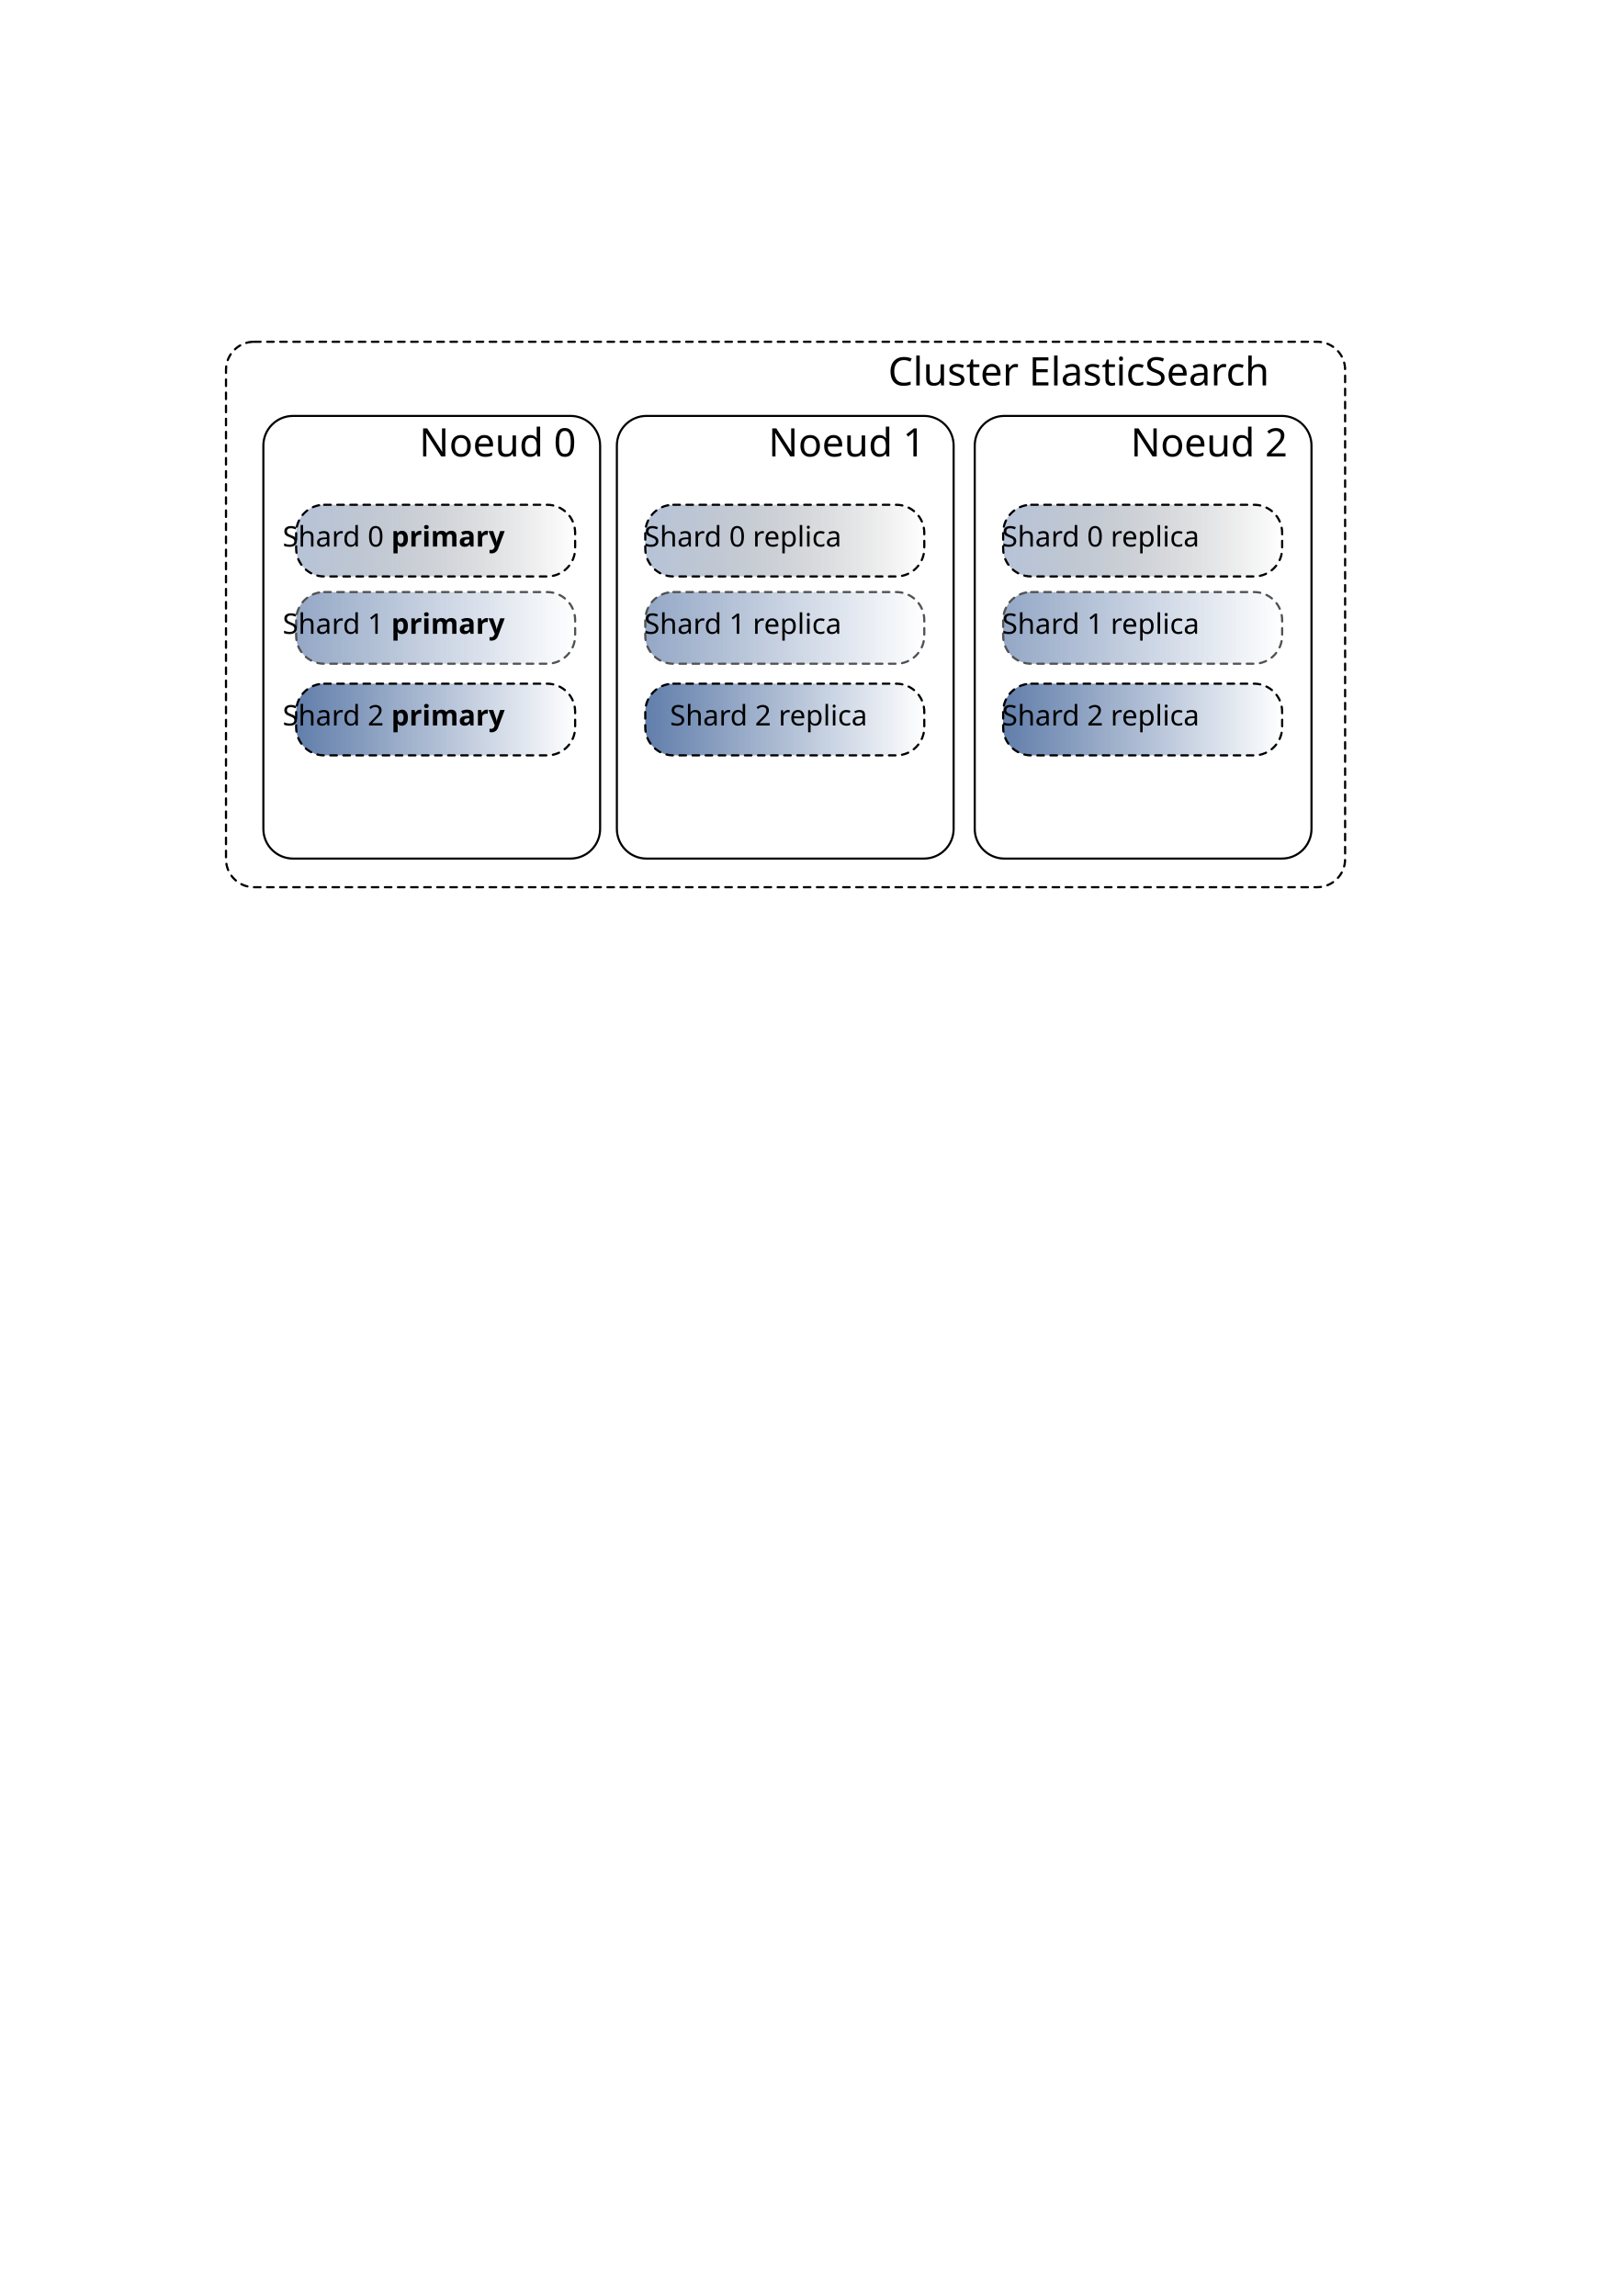
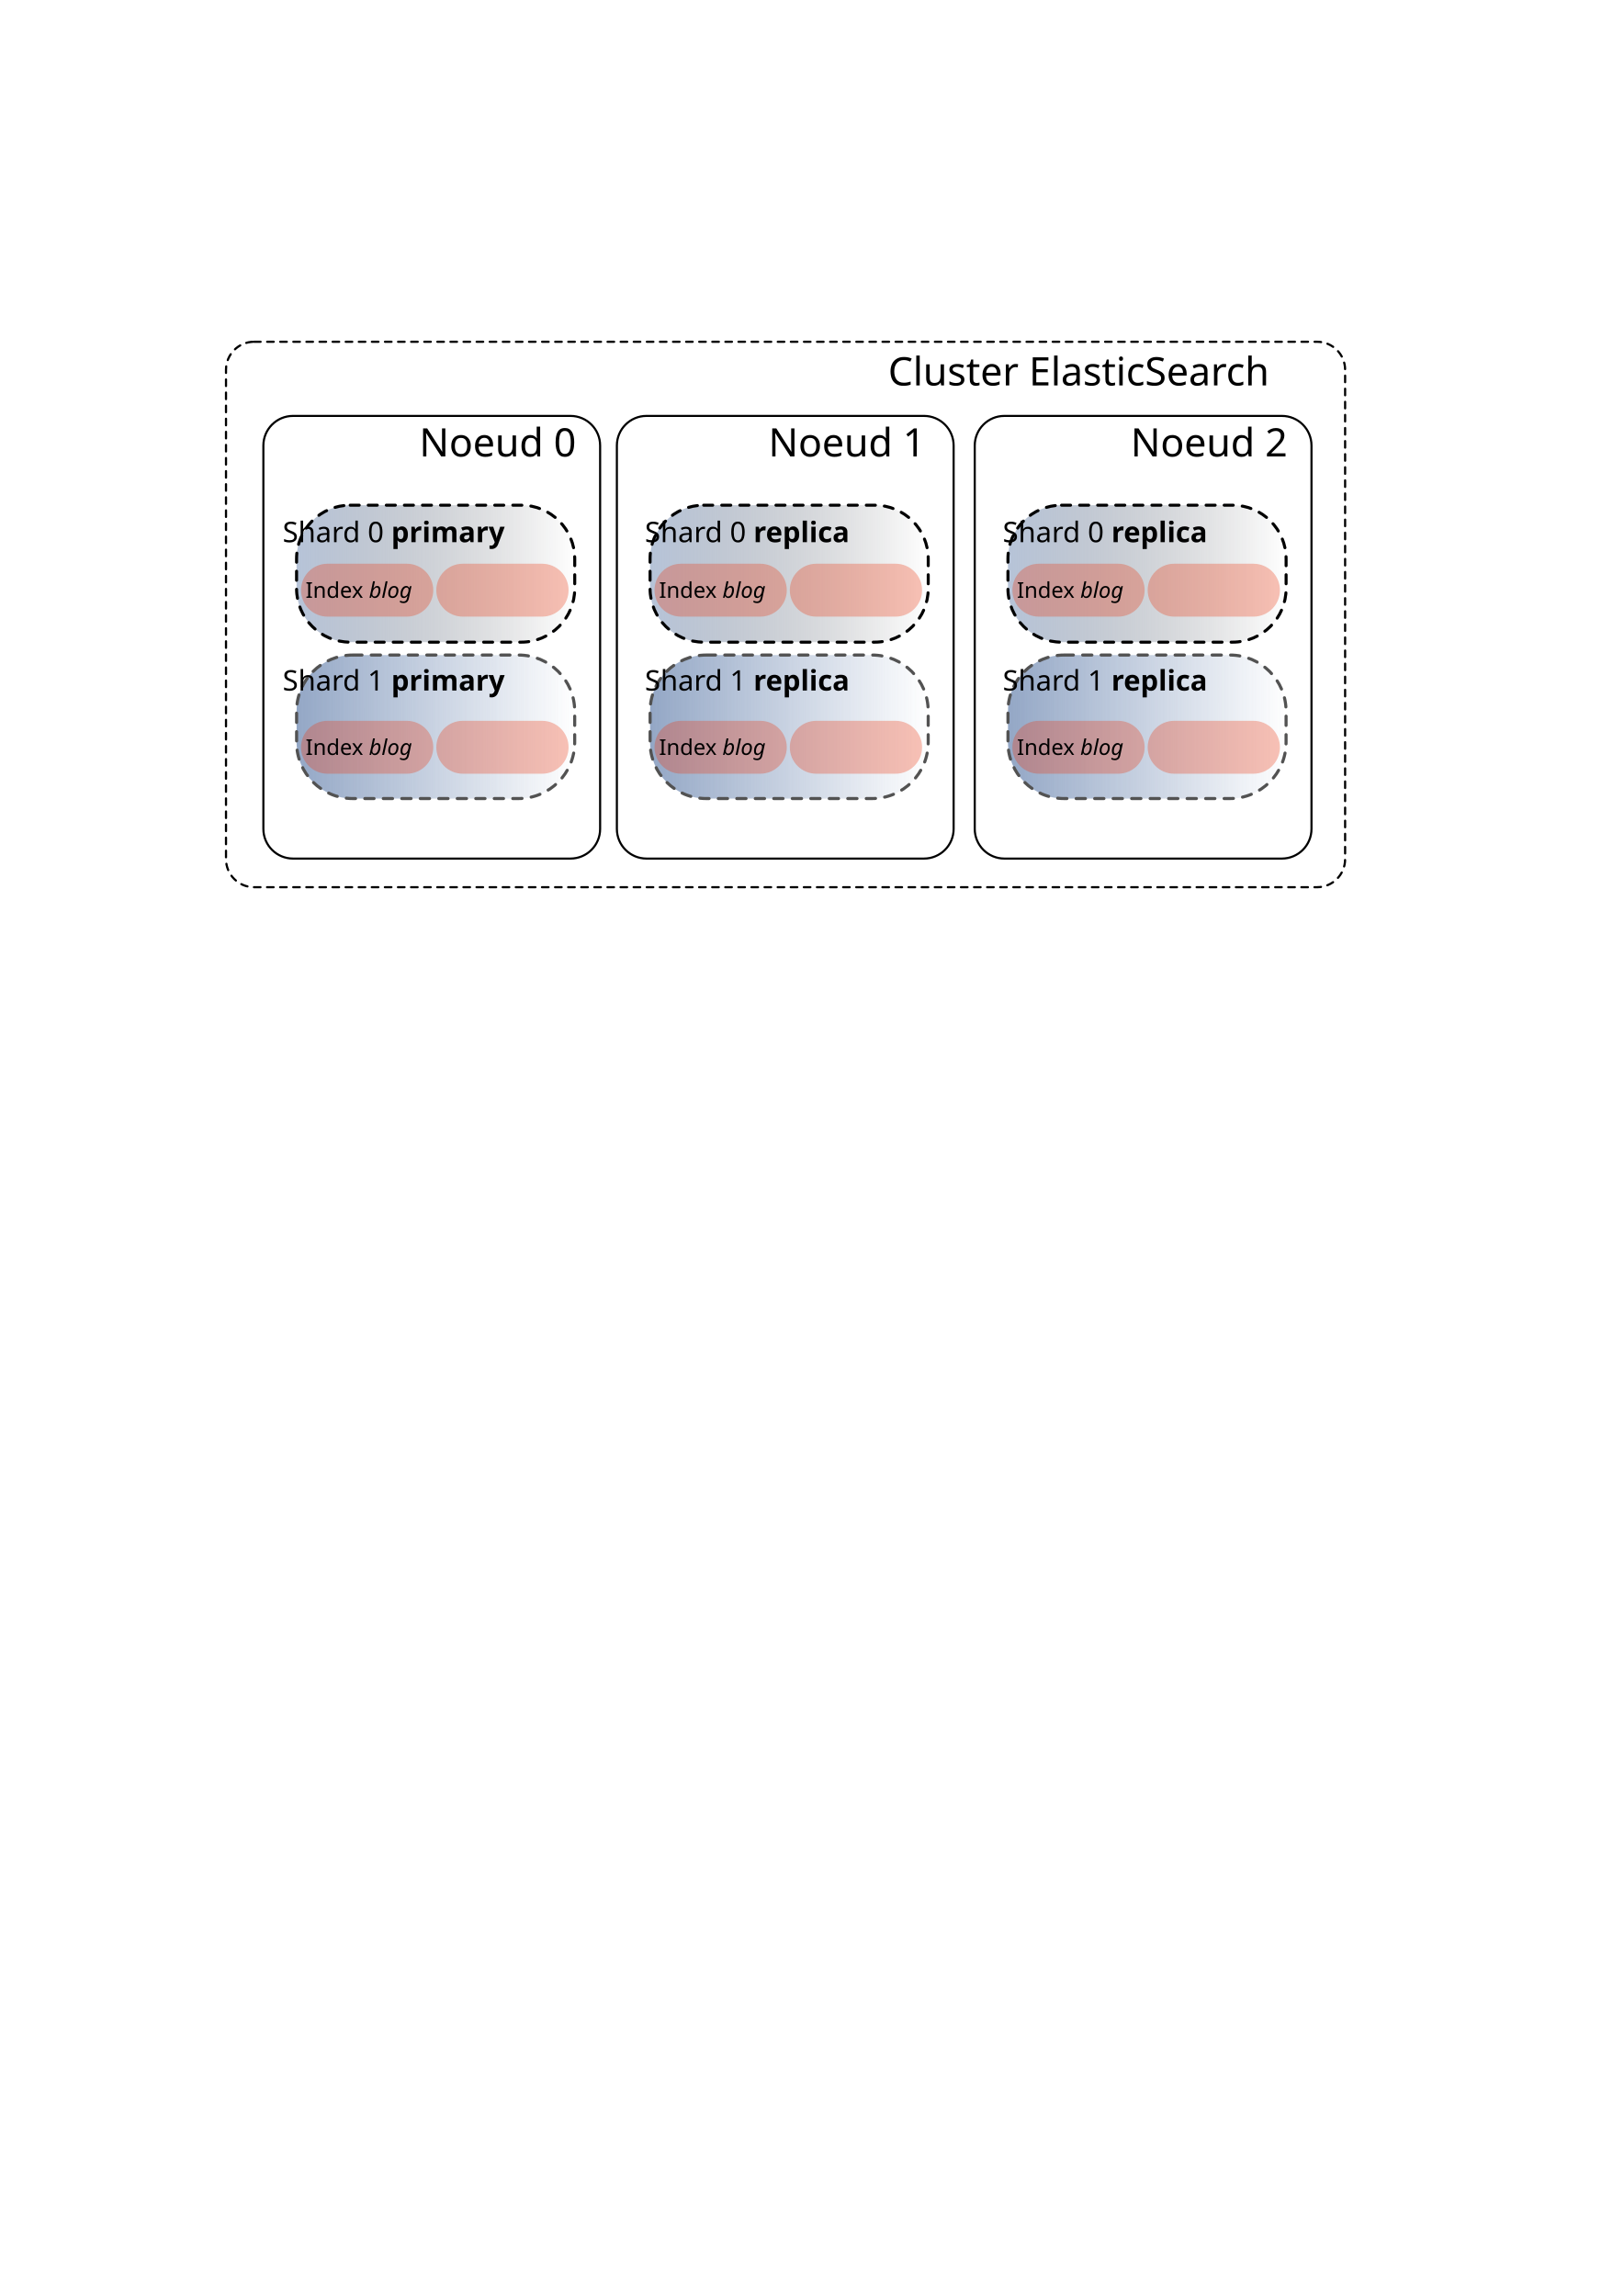
<svg xmlns="http://www.w3.org/2000/svg" xmlns:xlink="http://www.w3.org/1999/xlink" width="744.094" height="1052.362" id="svg2" version="1.1">
  <defs id="defs4">
-     <linearGradient id="linearGradient3865">
-       <stop style="stop-color:#607daa;stop-opacity:1;" offset="0" id="stop3867" />
-       <stop style="stop-color:#607daa;stop-opacity:0;" offset="1" id="stop3869" />
-     </linearGradient>
    <linearGradient id="linearGradient3857">
      <stop style="stop-color:#607daa;stop-opacity:1;" offset="0" id="stop3859" />
      <stop style="stop-color:#607daa;stop-opacity:0;" offset="1" id="stop3861" />
    </linearGradient>
    <linearGradient id="linearGradient3833">
      <stop style="stop-color:#607daa;stop-opacity:0.459;" offset="0" id="stop3835" />
      <stop style="stop-color:#000000;stop-opacity:0;" offset="1" id="stop3837" />
    </linearGradient>
-     <linearGradient xlink:href="#linearGradient3833" id="linearGradient3839" x1="135.214" y1="247.791" x2="264.071" y2="247.791" gradientUnits="userSpaceOnUse" />
-     <linearGradient xlink:href="#linearGradient3857" id="linearGradient3863" x1="135.214" y1="287.791" x2="264.071" y2="287.791" gradientUnits="userSpaceOnUse" />
-     <linearGradient xlink:href="#linearGradient3865" id="linearGradient3871" x1="135.214" y1="329.791" x2="264.071" y2="329.791" gradientUnits="userSpaceOnUse" />
-     <linearGradient xlink:href="#linearGradient3833" id="linearGradient3934" gradientUnits="userSpaceOnUse" x1="135.214" y1="247.791" x2="264.071" y2="247.791" gradientTransform="translate(160,0)" />
-     <linearGradient xlink:href="#linearGradient3857" id="linearGradient3936" gradientUnits="userSpaceOnUse" x1="135.214" y1="287.791" x2="264.071" y2="287.791" gradientTransform="translate(160,0)" />
-     <linearGradient xlink:href="#linearGradient3865" id="linearGradient3938" gradientUnits="userSpaceOnUse" x1="135.214" y1="329.791" x2="264.071" y2="329.791" gradientTransform="translate(160,0)" />
-     <linearGradient xlink:href="#linearGradient3833" id="linearGradient3964" gradientUnits="userSpaceOnUse" gradientTransform="translate(324,0)" x1="135.214" y1="247.791" x2="264.071" y2="247.791" />
-     <linearGradient xlink:href="#linearGradient3857" id="linearGradient3966" gradientUnits="userSpaceOnUse" gradientTransform="translate(324,0)" x1="135.214" y1="287.791" x2="264.071" y2="287.791" />
-     <linearGradient xlink:href="#linearGradient3865" id="linearGradient3968" gradientUnits="userSpaceOnUse" gradientTransform="translate(324,0)" x1="135.214" y1="329.791" x2="264.071" y2="329.791" />
+     <linearGradient xlink:href="#linearGradient3833" id="linearGradient3839" x1="135.214" y1="247.791" x2="264.071" y2="247.791" gradientUnits="userSpaceOnUse" gradientTransform="matrix(0.9970261,0,0,1.910741,0.5937243,-210.5208)" />
+     <linearGradient xlink:href="#linearGradient3857" id="linearGradient3863" x1="135.214" y1="287.791" x2="264.071" y2="287.791" gradientUnits="userSpaceOnUse" gradientTransform="matrix(0.9967727,0,0,2.001986,0.6443031,-243.0299)" />
+     <linearGradient xlink:href="#linearGradient3833" id="linearGradient3891" gradientUnits="userSpaceOnUse" gradientTransform="matrix(0.9970261,0,0,1.910741,162.5937,-210.5208)" x1="135.214" y1="247.791" x2="264.071" y2="247.791" />
+     <linearGradient xlink:href="#linearGradient3857" id="linearGradient3893" gradientUnits="userSpaceOnUse" gradientTransform="matrix(0.9967727,0,0,2.001986,162.6443,-243.0299)" x1="135.214" y1="287.791" x2="264.071" y2="287.791" />
+     <linearGradient xlink:href="#linearGradient3833" id="linearGradient3931" gradientUnits="userSpaceOnUse" gradientTransform="matrix(0.9970261,0,0,1.910741,326.5937,-210.5208)" x1="135.214" y1="247.791" x2="264.071" y2="247.791" />
+     <linearGradient xlink:href="#linearGradient3857" id="linearGradient3933" gradientUnits="userSpaceOnUse" gradientTransform="matrix(0.9967727,0,0,2.001986,326.6443,-243.0299)" x1="135.214" y1="287.791" x2="264.071" y2="287.791" />
  </defs>
  <g id="layer1">
    <rect style="fill:none;stroke:#000000;stroke-width:1;stroke-linecap:round;stroke-linejoin:round;stroke-opacity:1;fill-opacity:1;stroke-miterlimit:4;stroke-dasharray:3,3;stroke-dashoffset:0" id="rect2985" width="512.857" height="250" x="103.571" y="156.648" ry="12.857" />
    <text xml:space="preserve" style="font-size:18px;font-style:normal;font-weight:normal;line-height:125%;letter-spacing:0px;word-spacing:0px;fill:#000000;fill-opacity:1;stroke:none;font-family:Sans" x="407" y="176.648" id="text3755">
      <tspan id="tspan3757" x="407" y="176.648">Cluster ElasticSearch</tspan>
    </text>
    <rect style="fill:none;stroke:#000000;stroke-width:0.964;stroke-linecap:round;stroke-linejoin:round;stroke-opacity:1" id="rect3765" width="154.322" height="202.894" x="120.696" y="190.63" ry="13.593" />
    <rect ry="13.593" y="190.63" x="282.696" height="202.894" width="154.322" id="rect3767" style="fill:none;stroke:#000000;stroke-width:0.964;stroke-linecap:round;stroke-linejoin:round;stroke-opacity:1" />
    <rect style="fill:none;stroke:#000000;stroke-width:0.964;stroke-linecap:round;stroke-linejoin:round;stroke-opacity:1" id="rect3769" width="154.322" height="202.894" x="446.696" y="190.63" ry="13.593" />
    <text xml:space="preserve" style="font-size:18px;font-style:normal;font-weight:normal;line-height:125%;letter-spacing:0px;word-spacing:0px;fill:#000000;fill-opacity:1;stroke:none;font-family:Sans" x="192.143" y="209.219" id="text3791">
      <tspan id="tspan3793" x="192.143" y="209.219">Noeud 0</tspan>
    </text>
    <text id="text3795" y="209.219" x="352.143" style="font-size:18px;font-style:normal;font-weight:normal;line-height:125%;letter-spacing:0px;word-spacing:0px;fill:#000000;fill-opacity:1;stroke:none;font-family:Sans" xml:space="preserve">
      <tspan y="209.219" x="352.143" id="tspan3797">Noeud 1</tspan>
    </text>
    <text xml:space="preserve" style="font-size:18px;font-style:normal;font-weight:normal;line-height:125%;letter-spacing:0px;word-spacing:0px;fill:#000000;fill-opacity:1;stroke:none;font-family:Sans" x="518.143" y="209.219" id="text3799">
      <tspan id="tspan3801" x="518.143" y="209.219">Noeud 2</tspan>
    </text>
-     <rect style="fill:url(#linearGradient3839);stroke:#000000;stroke-width:1;stroke-linecap:round;stroke-linejoin:round;stroke-miterlimit:4;stroke-opacity:1;stroke-dasharray:3, 3;stroke-dashoffset:0;fill-opacity:1.0" id="rect3803" width="127.857" height="32.857" x="135.714" y="231.362" ry="12.857" />
-     <rect ry="12.857" y="271.362" x="135.714" height="32.857" width="127.857" id="rect3805" style="fill:url(#linearGradient3863);stroke:#000000;stroke-width:1;stroke-linecap:round;stroke-linejoin:round;stroke-miterlimit:4;stroke-opacity:1;stroke-dasharray:3, 3;stroke-dashoffset:0;fill-opacity:1;opacity:0.678" />
-     <rect style="fill:url(#linearGradient3871);stroke:#000000;stroke-width:1;stroke-linecap:round;stroke-linejoin:round;stroke-miterlimit:4;stroke-opacity:1;stroke-dasharray:3, 3;stroke-dashoffset:0;fill-opacity:1" id="rect3807" width="127.857" height="32.857" x="135.714" y="313.362" ry="12.857" />
-     <text xml:space="preserve" style="font-size:13px;font-style:normal;font-weight:normal;text-align:center;line-height:125%;letter-spacing:0px;word-spacing:0px;text-anchor:middle;fill:#000000;fill-opacity:1;stroke:none;font-family:Sans" x="200.689" y="250.505" id="text3821">
-       <tspan x="200.689" y="250.505" id="tspan3892">Shard 0 <tspan style="font-weight:bold;-inkscape-font-specification:Sans Bold" id="tspan3896">primary</tspan>
+     <rect style="fill:url(#linearGradient3839);fill-opacity:1;stroke:#000000;stroke-width:1.38;stroke-linecap:round;stroke-linejoin:round;stroke-miterlimit:4;stroke-opacity:1;stroke-dasharray:4.141, 4.141;stroke-dashoffset:0" id="rect3803" width="127.477" height="62.781" x="135.904" y="231.552" ry="24.567" />
+     <rect ry="25.74" y="300.233" x="135.921" height="65.78" width="127.445" id="rect3805" style="opacity:0.678;fill:url(#linearGradient3863);fill-opacity:1;stroke:#000000;stroke-width:1.413;stroke-linecap:round;stroke-linejoin:round;stroke-miterlimit:4;stroke-opacity:1;stroke-dasharray:4.238, 4.238;stroke-dashoffset:0" />
+     <text xml:space="preserve" style="font-size:13px;font-style:normal;font-weight:normal;text-align:center;line-height:125%;letter-spacing:0px;word-spacing:0px;text-anchor:middle;fill:#000000;fill-opacity:1;stroke:none;font-family:Sans" x="200.689" y="248.505" id="text3821">
+       <tspan x="200.689" y="248.505" id="tspan3892">Shard 0 <tspan style="font-weight:bold;-inkscape-font-specification:Sans Bold" id="tspan3896">primary</tspan>
      </tspan>
    </text>
-     <text id="text3898" y="290.505" x="200.689" style="font-size:13px;font-style:normal;font-weight:normal;text-align:center;line-height:125%;letter-spacing:0px;word-spacing:0px;text-anchor:middle;fill:#000000;fill-opacity:1;stroke:none;font-family:Sans" xml:space="preserve">
-       <tspan id="tspan3900" y="290.505" x="200.689">Shard 1 <tspan id="tspan3902" style="font-weight:bold;-inkscape-font-specification:Sans Bold">primary</tspan>
+     <text id="text3898" y="316.505" x="200.689" style="font-size:13px;font-style:normal;font-weight:normal;text-align:center;line-height:125%;letter-spacing:0px;word-spacing:0px;text-anchor:middle;fill:#000000;fill-opacity:1;stroke:none;font-family:Sans" xml:space="preserve">
+       <tspan id="tspan3900" y="316.505" x="200.689">Shard 1 <tspan id="tspan3902" style="font-weight:bold;-inkscape-font-specification:Sans Bold">primary</tspan>
      </tspan>
    </text>
-     <text xml:space="preserve" style="font-size:13px;font-style:normal;font-weight:normal;text-align:center;line-height:125%;letter-spacing:0px;word-spacing:0px;text-anchor:middle;fill:#000000;fill-opacity:1;stroke:none;font-family:Sans" x="200.689" y="332.505" id="text3904">
-       <tspan x="200.689" y="332.505" id="tspan3906">Shard 2 <tspan style="font-weight:bold;-inkscape-font-specification:Sans Bold" id="tspan3908">primary</tspan>
+     <rect style="opacity:0.678;fill:#e93c15;fill-opacity:0.459;stroke:none" id="rect3057" width="60.609" height="24.244" x="137.947" y="258.382" ry="12.122" />
+     <text xml:space="preserve" style="font-size:16px;font-style:normal;font-weight:normal;line-height:125%;letter-spacing:0px;word-spacing:0px;fill:#000000;fill-opacity:1;stroke:none;font-family:Sans" x="140.008" y="274.019" id="text3835">
+       <tspan id="tspan3837" x="140.008" y="274.019" style="font-size:10px">Index <tspan style="font-size:10px;font-style:italic;-inkscape-font-specification:Sans Italic" id="tspan3839">blog</tspan>
      </tspan>
    </text>
-     <rect ry="12.857" y="231.362" x="295.714" height="32.857" width="127.857" id="rect3910" style="fill:url(#linearGradient3934);fill-opacity:1;stroke:#000000;stroke-width:1;stroke-linecap:round;stroke-linejoin:round;stroke-miterlimit:4;stroke-opacity:1;stroke-dasharray:3, 3;stroke-dashoffset:0" />
-     <rect style="opacity:0.678;fill:url(#linearGradient3936);fill-opacity:1;stroke:#000000;stroke-width:1;stroke-linecap:round;stroke-linejoin:round;stroke-miterlimit:4;stroke-opacity:1;stroke-dasharray:3, 3;stroke-dashoffset:0" id="rect3912" width="127.857" height="32.857" x="295.714" y="271.362" ry="12.857" />
-     <rect ry="12.857" y="313.362" x="295.714" height="32.857" width="127.857" id="rect3914" style="fill:url(#linearGradient3938);fill-opacity:1;stroke:#000000;stroke-width:1;stroke-linecap:round;stroke-linejoin:round;stroke-miterlimit:4;stroke-opacity:1;stroke-dasharray:3, 3;stroke-dashoffset:0" />
-     <text id="text3916" y="250.505" x="360.689" style="font-size:13px;font-style:normal;font-weight:normal;text-align:center;line-height:125%;letter-spacing:0px;word-spacing:0px;text-anchor:middle;fill:#000000;fill-opacity:1;stroke:none;font-family:Sans" xml:space="preserve">
-       <tspan id="tspan3918" y="250.505" x="360.689">Shard 0 replica<tspan id="tspan3920" style="font-weight:bold;-inkscape-font-specification:Sans Bold" />
+     <rect ry="12.122" y="258.382" x="199.947" height="24.244" width="60.609" id="rect3843" style="opacity:0.678;fill:#e93c15;fill-opacity:0.459;stroke:none" />
+     <rect ry="12.122" y="330.382" x="137.947" height="24.244" width="60.609" id="rect3845" style="opacity:0.678;fill:#e93c15;fill-opacity:0.459;stroke:none" />
+     <text id="text3847" y="346.019" x="140.008" style="font-size:16px;font-style:normal;font-weight:normal;line-height:125%;letter-spacing:0px;word-spacing:0px;fill:#000000;fill-opacity:1;stroke:none;font-family:Sans" xml:space="preserve">
+       <tspan style="font-size:10px" y="346.019" x="140.008" id="tspan3849">Index <tspan id="tspan3851" style="font-size:10px;font-style:italic;-inkscape-font-specification:Sans Italic">blog</tspan>
      </tspan>
    </text>
-     <text xml:space="preserve" style="font-size:13px;font-style:normal;font-weight:normal;text-align:center;line-height:125%;letter-spacing:0px;word-spacing:0px;text-anchor:middle;fill:#000000;fill-opacity:1;stroke:none;font-family:Sans" x="360.689" y="290.505" id="text3922">
-       <tspan x="360.689" y="290.505" id="tspan3924">Shard 1 replica<tspan style="font-weight:bold;-inkscape-font-specification:Sans Bold" id="tspan3926" />
+     <rect style="opacity:0.678;fill:#e93c15;fill-opacity:0.459;stroke:none" id="rect3853" width="60.609" height="24.244" x="199.947" y="330.382" ry="12.122" />
+     <rect ry="24.567" y="231.552" x="297.904" height="62.781" width="127.477" id="rect3855" style="fill:url(#linearGradient3891);fill-opacity:1;stroke:#000000;stroke-width:1.38;stroke-linecap:round;stroke-linejoin:round;stroke-miterlimit:4;stroke-opacity:1;stroke-dasharray:4.141, 4.141;stroke-dashoffset:0" />
+     <rect style="opacity:0.678;fill:url(#linearGradient3893);fill-opacity:1;stroke:#000000;stroke-width:1.413;stroke-linecap:round;stroke-linejoin:round;stroke-miterlimit:4;stroke-opacity:1;stroke-dasharray:4.238, 4.238;stroke-dashoffset:0" id="rect3857" width="127.445" height="65.78" x="297.921" y="300.233" ry="25.74" />
+     <text id="text3859" y="248.505" x="362.689" style="font-size:13px;font-style:normal;font-weight:normal;text-align:center;line-height:125%;letter-spacing:0px;word-spacing:0px;text-anchor:middle;fill:#000000;fill-opacity:1;stroke:none;font-family:Sans" xml:space="preserve">
+       <tspan id="tspan3861" y="248.505" x="362.689">Shard 0 <tspan style="font-weight:bold;-inkscape-font-specification:Sans Bold" id="tspan3939">replica</tspan>
      </tspan>
    </text>
-     <text id="text3928" y="332.505" x="360.689" style="font-size:13px;font-style:normal;font-weight:normal;text-align:center;line-height:125%;letter-spacing:0px;word-spacing:0px;text-anchor:middle;fill:#000000;fill-opacity:1;stroke:none;font-family:Sans" xml:space="preserve">
-       <tspan id="tspan3930" y="332.505" x="360.689">Shard 2 replica</tspan>
-     </text>
-     <rect style="fill:url(#linearGradient3964);fill-opacity:1;stroke:#000000;stroke-width:1;stroke-linecap:round;stroke-linejoin:round;stroke-miterlimit:4;stroke-opacity:1;stroke-dasharray:3, 3;stroke-dashoffset:0" id="rect3940" width="127.857" height="32.857" x="459.714" y="231.362" ry="12.857" />
-     <rect ry="12.857" y="271.362" x="459.714" height="32.857" width="127.857" id="rect3942" style="opacity:0.678;fill:url(#linearGradient3966);fill-opacity:1;stroke:#000000;stroke-width:1;stroke-linecap:round;stroke-linejoin:round;stroke-miterlimit:4;stroke-opacity:1;stroke-dasharray:3, 3;stroke-dashoffset:0" />
-     <rect style="fill:url(#linearGradient3968);fill-opacity:1;stroke:#000000;stroke-width:1;stroke-linecap:round;stroke-linejoin:round;stroke-miterlimit:4;stroke-opacity:1;stroke-dasharray:3, 3;stroke-dashoffset:0" id="rect3944" width="127.857" height="32.857" x="459.714" y="313.362" ry="12.857" />
-     <text xml:space="preserve" style="font-size:13px;font-style:normal;font-weight:normal;text-align:center;line-height:125%;letter-spacing:0px;word-spacing:0px;text-anchor:middle;fill:#000000;fill-opacity:1;stroke:none;font-family:Sans" x="524.689" y="250.505" id="text3946">
-       <tspan x="524.689" y="250.505" id="tspan3948">Shard 0 replica<tspan style="font-weight:bold;-inkscape-font-specification:Sans Bold" id="tspan3950" />
+     <text xml:space="preserve" style="font-size:13px;font-style:normal;font-weight:normal;text-align:center;line-height:125%;letter-spacing:0px;word-spacing:0px;text-anchor:middle;fill:#000000;fill-opacity:1;stroke:none;font-family:Sans" x="362.689" y="316.505" id="text3865">
+       <tspan x="362.689" y="316.505" id="tspan3867">Shard 1 <tspan style="font-weight:bold;-inkscape-font-specification:Sans Bold" id="tspan3941">replica</tspan>
      </tspan>
    </text>
-     <text id="text3952" y="290.505" x="524.689" style="font-size:13px;font-style:normal;font-weight:normal;text-align:center;line-height:125%;letter-spacing:0px;word-spacing:0px;text-anchor:middle;fill:#000000;fill-opacity:1;stroke:none;font-family:Sans" xml:space="preserve">
-       <tspan id="tspan3954" y="290.505" x="524.689">Shard 1 replica<tspan id="tspan3956" style="font-weight:bold;-inkscape-font-specification:Sans Bold" />
+     <rect ry="12.122" y="258.382" x="299.947" height="24.244" width="60.609" id="rect3871" style="opacity:0.678;fill:#e93c15;fill-opacity:0.459;stroke:none" />
+     <text id="text3873" y="274.019" x="302.008" style="font-size:16px;font-style:normal;font-weight:normal;line-height:125%;letter-spacing:0px;word-spacing:0px;fill:#000000;fill-opacity:1;stroke:none;font-family:Sans" xml:space="preserve">
+       <tspan style="font-size:10px" y="274.019" x="302.008" id="tspan3875">Index <tspan id="tspan3877" style="font-size:10px;font-style:italic;-inkscape-font-specification:Sans Italic">blog</tspan>
      </tspan>
    </text>
-     <text xml:space="preserve" style="font-size:13px;font-style:normal;font-weight:normal;text-align:center;line-height:125%;letter-spacing:0px;word-spacing:0px;text-anchor:middle;fill:#000000;fill-opacity:1;stroke:none;font-family:Sans" x="524.689" y="332.505" id="text3958">
-       <tspan x="524.689" y="332.505" id="tspan3960">Shard 2 replica<tspan style="font-weight:bold;-inkscape-font-specification:Sans Bold" id="tspan3962" />
+     <rect style="opacity:0.678;fill:#e93c15;fill-opacity:0.459;stroke:none" id="rect3879" width="60.609" height="24.244" x="361.947" y="258.382" ry="12.122" />
+     <rect style="opacity:0.678;fill:#e93c15;fill-opacity:0.459;stroke:none" id="rect3881" width="60.609" height="24.244" x="299.947" y="330.382" ry="12.122" />
+     <text xml:space="preserve" style="font-size:16px;font-style:normal;font-weight:normal;line-height:125%;letter-spacing:0px;word-spacing:0px;fill:#000000;fill-opacity:1;stroke:none;font-family:Sans" x="302.008" y="346.019" id="text3883">
+       <tspan id="tspan3885" x="302.008" y="346.019" style="font-size:10px">Index <tspan style="font-size:10px;font-style:italic;-inkscape-font-specification:Sans Italic" id="tspan3887">blog</tspan>
      </tspan>
    </text>
+     <rect ry="12.122" y="330.382" x="361.947" height="24.244" width="60.609" id="rect3889" style="opacity:0.678;fill:#e93c15;fill-opacity:0.459;stroke:none" />
+     <rect style="fill:url(#linearGradient3931);fill-opacity:1;stroke:#000000;stroke-width:1.38;stroke-linecap:round;stroke-linejoin:round;stroke-miterlimit:4;stroke-opacity:1;stroke-dasharray:4.141, 4.141;stroke-dashoffset:0" id="rect3895" width="127.477" height="62.781" x="461.904" y="231.552" ry="24.567" />
+     <rect ry="25.74" y="300.233" x="461.921" height="65.78" width="127.445" id="rect3897" style="opacity:0.678;fill:url(#linearGradient3933);fill-opacity:1;stroke:#000000;stroke-width:1.413;stroke-linecap:round;stroke-linejoin:round;stroke-miterlimit:4;stroke-opacity:1;stroke-dasharray:4.238, 4.238;stroke-dashoffset:0" />
+     <text xml:space="preserve" style="font-size:13px;font-style:normal;font-weight:normal;text-align:center;line-height:125%;letter-spacing:0px;word-spacing:0px;text-anchor:middle;fill:#000000;fill-opacity:1;stroke:none;font-family:Sans" x="526.689" y="248.505" id="text3899">
+       <tspan x="526.689" y="248.505" id="tspan3901">Shard 0 <tspan style="font-weight:bold;-inkscape-font-specification:Sans Bold" id="tspan3937">replica</tspan>
+       </tspan>
+     </text>
+     <text id="text3905" y="316.505" x="526.689" style="font-size:13px;font-style:normal;font-weight:normal;text-align:center;line-height:125%;letter-spacing:0px;word-spacing:0px;text-anchor:middle;fill:#000000;fill-opacity:1;stroke:none;font-family:Sans" xml:space="preserve">
+       <tspan id="tspan3907" y="316.505" x="526.689">Shard 1 <tspan style="font-weight:bold;-inkscape-font-specification:Sans Bold" id="tspan3935">replica</tspan>
+       </tspan>
+     </text>
+     <rect style="opacity:0.678;fill:#e93c15;fill-opacity:0.459;stroke:none" id="rect3911" width="60.609" height="24.244" x="463.947" y="258.382" ry="12.122" />
+     <text xml:space="preserve" style="font-size:16px;font-style:normal;font-weight:normal;line-height:125%;letter-spacing:0px;word-spacing:0px;fill:#000000;fill-opacity:1;stroke:none;font-family:Sans" x="466.008" y="274.019" id="text3913">
+       <tspan id="tspan3915" x="466.008" y="274.019" style="font-size:10px">Index <tspan style="font-size:10px;font-style:italic;-inkscape-font-specification:Sans Italic" id="tspan3917">blog</tspan>
+       </tspan>
+     </text>
+     <rect ry="12.122" y="258.382" x="525.947" height="24.244" width="60.609" id="rect3919" style="opacity:0.678;fill:#e93c15;fill-opacity:0.459;stroke:none" />
+     <rect ry="12.122" y="330.382" x="463.947" height="24.244" width="60.609" id="rect3921" style="opacity:0.678;fill:#e93c15;fill-opacity:0.459;stroke:none" />
+     <text id="text3923" y="346.019" x="466.008" style="font-size:16px;font-style:normal;font-weight:normal;line-height:125%;letter-spacing:0px;word-spacing:0px;fill:#000000;fill-opacity:1;stroke:none;font-family:Sans" xml:space="preserve">
+       <tspan style="font-size:10px" y="346.019" x="466.008" id="tspan3925">Index <tspan id="tspan3927" style="font-size:10px;font-style:italic;-inkscape-font-specification:Sans Italic">blog</tspan>
+       </tspan>
+     </text>
+     <rect style="opacity:0.678;fill:#e93c15;fill-opacity:0.459;stroke:none" id="rect3929" width="60.609" height="24.244" x="525.947" y="330.382" ry="12.122" />
  </g>
</svg>
